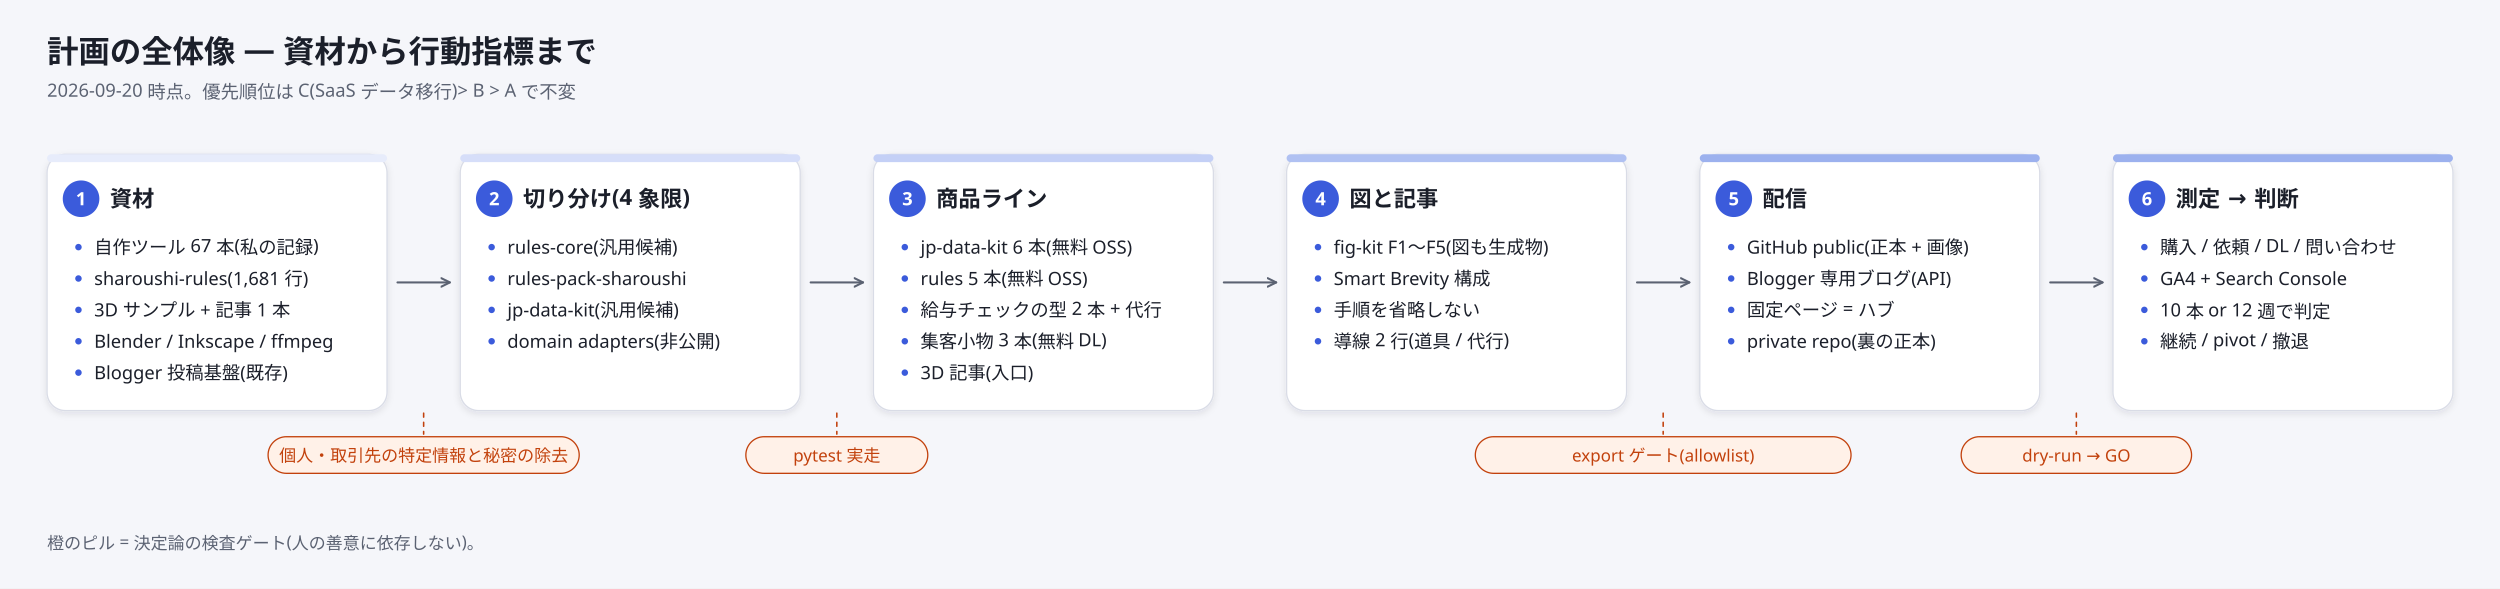
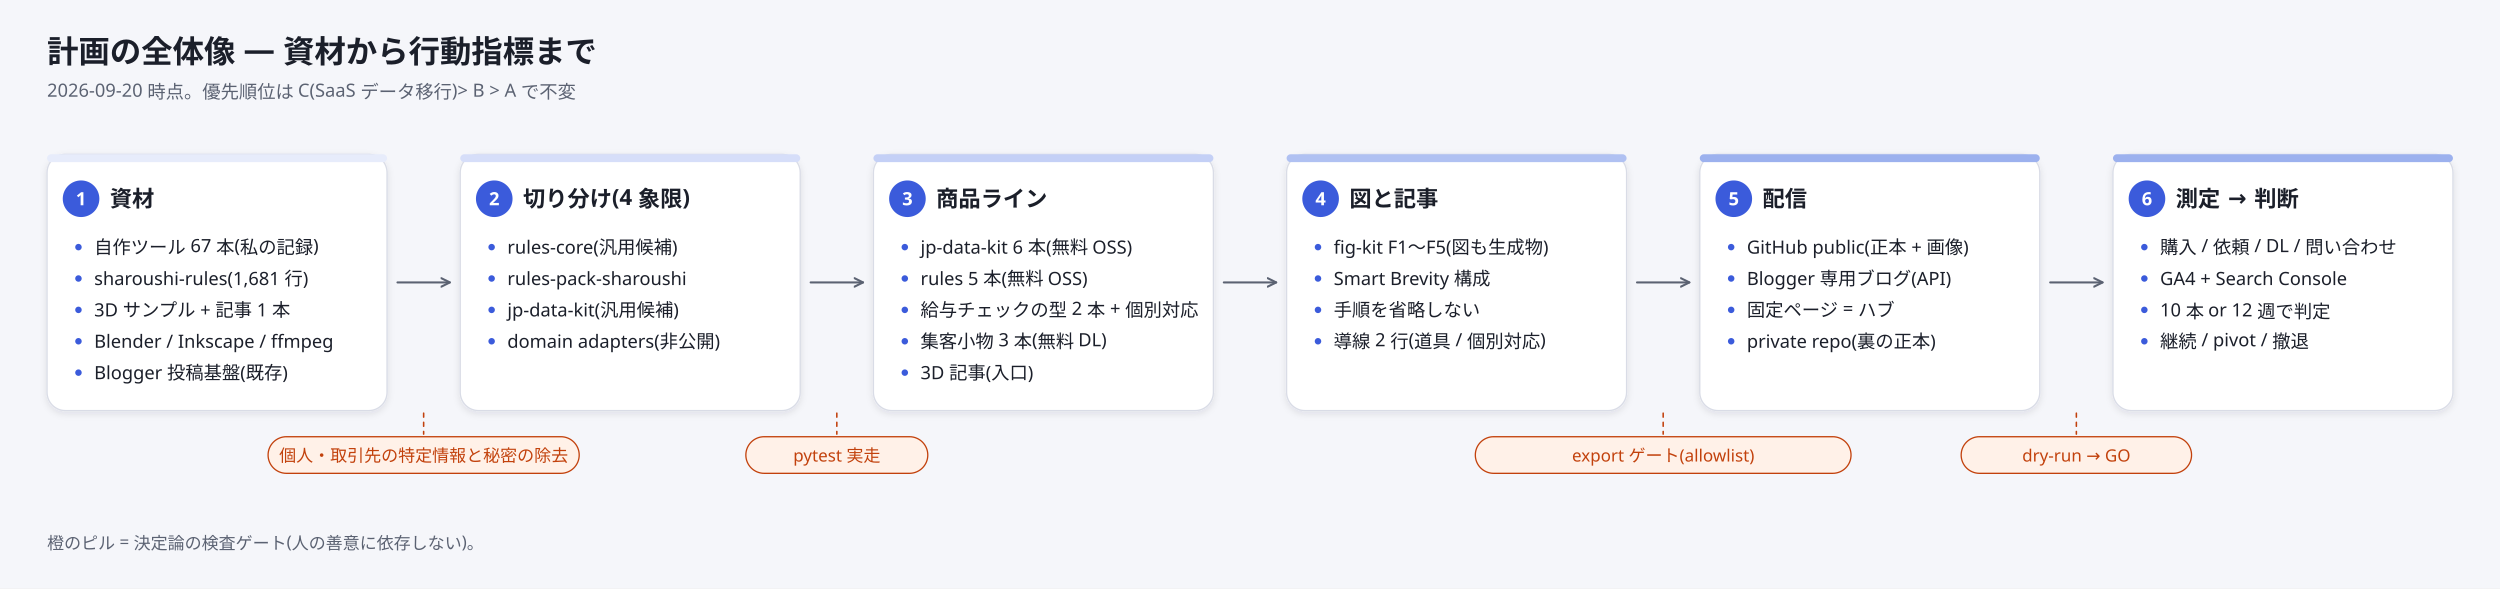
<svg xmlns="http://www.w3.org/2000/svg" width="1912" height="450" viewBox="0 0 1912 450" font-family="'BIZ UDPGothic', 'Yu Gothic UI', 'Meiryo UI', sans-serif">
  <defs>
    <filter id="shadow" x="-5%" y="-5%" width="110%" height="120%">
      <feGaussianBlur in="SourceAlpha" stdDeviation="3" result="blur" />
      <feOffset in="blur" dx="0" dy="2" result="off" />
      <feFlood flood-color="#1b1f2a" flood-opacity="0.10" result="col" />
      <feComposite in="col" in2="off" operator="in" result="sh" />
      <feMerge>
        <feMergeNode in="sh" />
        <feMergeNode in="SourceGraphic" />
      </feMerge>
    </filter>
    <marker id="arrow" markerWidth="8" markerHeight="8" refX="7" refY="4" orient="auto" markerUnits="userSpaceOnUse">
      <path d="M0,0.5 L7,4 L0,7.5" fill="none" stroke="#5b6272" stroke-width="1.6" stroke-linecap="round" stroke-linejoin="round" />
    </marker>
  </defs>
  <rect width="1912" height="450" fill="#f5f6fa" />
  <text x="36" y="48" font-size="24" font-weight="bold" fill="#1b1f2a">計画の全体像 — 資材から行動指標まで</text>
  <text x="36" y="74" font-size="14" fill="#5b6272">2026-09-20 時点。優先順位は C(SaaS データ移行)&gt; B &gt; A で不変</text>
  <rect x="36" y="118" width="260" height="196" rx="14" fill="#ffffff" stroke="#d9dce6" stroke-width="1" filter="url(#shadow)" />
  <rect x="36" y="118" width="260" height="6" rx="3" fill="#e7ecfb" />
  <circle cx="62" cy="152" r="14" fill="#3b5bdb" />
  <text x="62" y="157" font-size="14" font-weight="bold" text-anchor="middle" fill="#ffffff">1</text>
  <text x="84" y="158" font-size="17" font-weight="bold" text-anchor="start" fill="#1b1f2a">資材</text>
  <circle cx="60" cy="189" r="2.5" fill="#3b5bdb" />
  <text x="72" y="194" font-size="14" font-weight="normal" text-anchor="start" fill="#1b1f2a">自作ツール 67 本(私の記録)</text>
  <circle cx="60" cy="213" r="2.5" fill="#3b5bdb" />
  <text x="72" y="218" font-size="14" font-weight="normal" text-anchor="start" fill="#1b1f2a">sharoushi-rules(1,681 行)</text>
  <circle cx="60" cy="237" r="2.5" fill="#3b5bdb" />
  <text x="72" y="242" font-size="14" font-weight="normal" text-anchor="start" fill="#1b1f2a">3D サンプル + 記事 1 本</text>
  <circle cx="60" cy="261" r="2.5" fill="#3b5bdb" />
  <text x="72" y="266" font-size="14" font-weight="normal" text-anchor="start" fill="#1b1f2a">Blender / Inkscape / ffmpeg</text>
  <circle cx="60" cy="285" r="2.5" fill="#3b5bdb" />
  <text x="72" y="290" font-size="14" font-weight="normal" text-anchor="start" fill="#1b1f2a">Blogger 投稿基盤(既存)</text>
  <line x1="304" y1="216.0" x2="344" y2="216.0" stroke="#5b6272" stroke-width="1.6" stroke-linecap="round" marker-end="url(#arrow)" />
  <rect x="352" y="118" width="260" height="196" rx="14" fill="#ffffff" stroke="#d9dce6" stroke-width="1" filter="url(#shadow)" />
  <rect x="352" y="118" width="260" height="6" rx="3" fill="#d6def9" />
  <circle cx="378" cy="152" r="14" fill="#3b5bdb" />
  <text x="378" y="157" font-size="14" font-weight="bold" text-anchor="middle" fill="#ffffff">2</text>
  <text x="400" y="158" font-size="17" font-weight="bold" text-anchor="start" fill="#1b1f2a">切り分け(4 象限)</text>
  <circle cx="376" cy="189" r="2.5" fill="#3b5bdb" />
  <text x="388" y="194" font-size="14" font-weight="normal" text-anchor="start" fill="#1b1f2a">rules-core(汎用候補)</text>
  <circle cx="376" cy="213" r="2.5" fill="#3b5bdb" />
  <text x="388" y="218" font-size="14" font-weight="normal" text-anchor="start" fill="#1b1f2a">rules-pack-sharoushi</text>
  <circle cx="376" cy="237" r="2.5" fill="#3b5bdb" />
  <text x="388" y="242" font-size="14" font-weight="normal" text-anchor="start" fill="#1b1f2a">jp-data-kit(汎用候補)</text>
  <circle cx="376" cy="261" r="2.5" fill="#3b5bdb" />
  <text x="388" y="266" font-size="14" font-weight="normal" text-anchor="start" fill="#1b1f2a">domain adapters(非公開)</text>
  <line x1="620" y1="216.0" x2="660" y2="216.0" stroke="#5b6272" stroke-width="1.6" stroke-linecap="round" marker-end="url(#arrow)" />
  <rect x="668" y="118" width="260" height="196" rx="14" fill="#ffffff" stroke="#d9dce6" stroke-width="1" filter="url(#shadow)" />
  <rect x="668" y="118" width="260" height="6" rx="3" fill="#c4d0f6" />
  <circle cx="694" cy="152" r="14" fill="#3b5bdb" />
  <text x="694" y="157" font-size="14" font-weight="bold" text-anchor="middle" fill="#ffffff">3</text>
  <text x="716" y="158" font-size="17" font-weight="bold" text-anchor="start" fill="#1b1f2a">商品ライン</text>
  <circle cx="692" cy="189" r="2.5" fill="#3b5bdb" />
  <text x="704" y="194" font-size="14" font-weight="normal" text-anchor="start" fill="#1b1f2a">jp-data-kit 6 本(無料 OSS)</text>
  <circle cx="692" cy="213" r="2.5" fill="#3b5bdb" />
  <text x="704" y="218" font-size="14" font-weight="normal" text-anchor="start" fill="#1b1f2a">rules 5 本(無料 OSS)</text>
  <circle cx="692" cy="237" r="2.5" fill="#3b5bdb" />
-   <text x="704" y="242" font-size="14" font-weight="normal" text-anchor="start" fill="#1b1f2a">給与チェックの型 2 本 + 代行</text>
+   <text x="704" y="242" font-size="14" font-weight="normal" text-anchor="start" fill="#1b1f2a">給与チェックの型 2 本 + 個別対応</text>
  <circle cx="692" cy="261" r="2.5" fill="#3b5bdb" />
  <text x="704" y="266" font-size="14" font-weight="normal" text-anchor="start" fill="#1b1f2a">集客小物 3 本(無料 DL)</text>
  <circle cx="692" cy="285" r="2.5" fill="#3b5bdb" />
  <text x="704" y="290" font-size="14" font-weight="normal" text-anchor="start" fill="#1b1f2a">3D 記事(入口)</text>
  <line x1="936" y1="216.0" x2="976" y2="216.0" stroke="#5b6272" stroke-width="1.6" stroke-linecap="round" marker-end="url(#arrow)" />
  <rect x="984" y="118" width="260" height="196" rx="14" fill="#ffffff" stroke="#d9dce6" stroke-width="1" filter="url(#shadow)" />
  <rect x="984" y="118" width="260" height="6" rx="3" fill="#b0c1f2" />
  <circle cx="1010" cy="152" r="14" fill="#3b5bdb" />
  <text x="1010" y="157" font-size="14" font-weight="bold" text-anchor="middle" fill="#ffffff">4</text>
  <text x="1032" y="158" font-size="17" font-weight="bold" text-anchor="start" fill="#1b1f2a">図と記事</text>
  <circle cx="1008" cy="189" r="2.5" fill="#3b5bdb" />
  <text x="1020" y="194" font-size="14" font-weight="normal" text-anchor="start" fill="#1b1f2a">fig-kit F1〜F5(図も生成物)</text>
  <circle cx="1008" cy="213" r="2.5" fill="#3b5bdb" />
  <text x="1020" y="218" font-size="14" font-weight="normal" text-anchor="start" fill="#1b1f2a">Smart Brevity 構成</text>
  <circle cx="1008" cy="237" r="2.5" fill="#3b5bdb" />
  <text x="1020" y="242" font-size="14" font-weight="normal" text-anchor="start" fill="#1b1f2a">手順を省略しない</text>
  <circle cx="1008" cy="261" r="2.5" fill="#3b5bdb" />
-   <text x="1020" y="266" font-size="14" font-weight="normal" text-anchor="start" fill="#1b1f2a">導線 2 行(道具 / 代行)</text>
+   <text x="1020" y="266" font-size="14" font-weight="normal" text-anchor="start" fill="#1b1f2a">導線 2 行(道具 / 個別対応)</text>
  <line x1="1252" y1="216.0" x2="1292" y2="216.0" stroke="#5b6272" stroke-width="1.6" stroke-linecap="round" marker-end="url(#arrow)" />
  <rect x="1300" y="118" width="260" height="196" rx="14" fill="#ffffff" stroke="#d9dce6" stroke-width="1" filter="url(#shadow)" />
  <rect x="1300" y="118" width="260" height="6" rx="3" fill="#9cb1ee" />
  <circle cx="1326" cy="152" r="14" fill="#3b5bdb" />
  <text x="1326" y="157" font-size="14" font-weight="bold" text-anchor="middle" fill="#ffffff">5</text>
  <text x="1348" y="158" font-size="17" font-weight="bold" text-anchor="start" fill="#1b1f2a">配信</text>
  <circle cx="1324" cy="189" r="2.5" fill="#3b5bdb" />
  <text x="1336" y="194" font-size="14" font-weight="normal" text-anchor="start" fill="#1b1f2a">GitHub public(正本 + 画像)</text>
  <circle cx="1324" cy="213" r="2.5" fill="#3b5bdb" />
  <text x="1336" y="218" font-size="14" font-weight="normal" text-anchor="start" fill="#1b1f2a">Blogger 専用ブログ(API)</text>
  <circle cx="1324" cy="237" r="2.5" fill="#3b5bdb" />
  <text x="1336" y="242" font-size="14" font-weight="normal" text-anchor="start" fill="#1b1f2a">固定ページ = ハブ</text>
  <circle cx="1324" cy="261" r="2.5" fill="#3b5bdb" />
  <text x="1336" y="266" font-size="14" font-weight="normal" text-anchor="start" fill="#1b1f2a">private repo(裏の正本)</text>
  <line x1="1568" y1="216.0" x2="1608" y2="216.0" stroke="#5b6272" stroke-width="1.6" stroke-linecap="round" marker-end="url(#arrow)" />
  <rect x="1616" y="118" width="260" height="196" rx="14" fill="#ffffff" stroke="#d9dce6" stroke-width="1" filter="url(#shadow)" />
  <rect x="1616" y="118" width="260" height="6" rx="3" fill="#9cb1ee" />
  <circle cx="1642" cy="152" r="14" fill="#3b5bdb" />
  <text x="1642" y="157" font-size="14" font-weight="bold" text-anchor="middle" fill="#ffffff">6</text>
  <text x="1664" y="158" font-size="17" font-weight="bold" text-anchor="start" fill="#1b1f2a">測定 → 判断</text>
  <circle cx="1640" cy="189" r="2.5" fill="#3b5bdb" />
  <text x="1652" y="194" font-size="14" font-weight="normal" text-anchor="start" fill="#1b1f2a">購入 / 依頼 / DL / 問い合わせ</text>
  <circle cx="1640" cy="213" r="2.5" fill="#3b5bdb" />
  <text x="1652" y="218" font-size="14" font-weight="normal" text-anchor="start" fill="#1b1f2a">GA4 + Search Console</text>
  <circle cx="1640" cy="237" r="2.5" fill="#3b5bdb" />
  <text x="1652" y="242" font-size="14" font-weight="normal" text-anchor="start" fill="#1b1f2a">10 本 or 12 週で判定</text>
  <circle cx="1640" cy="261" r="2.5" fill="#3b5bdb" />
  <text x="1652" y="266" font-size="14" font-weight="normal" text-anchor="start" fill="#1b1f2a">継続 / pivot / 撤退</text>
  <line x1="324.0" y1="316" x2="324.0" y2="332" stroke="#c2410c" stroke-width="1.2" stroke-dasharray="3 4" stroke-linecap="round" />
  <rect x="205.025" y="334" width="237.95" height="28" rx="14" fill="#fff1e8" stroke="#c2410c" stroke-width="1" />
  <text x="324.0" y="353" font-size="13" text-anchor="middle" fill="#c2410c">個人・取引先の特定情報と秘密の除去</text>
  <line x1="640.0" y1="316" x2="640.0" y2="332" stroke="#c2410c" stroke-width="1.2" stroke-dasharray="3 4" stroke-linecap="round" />
  <rect x="570.425" y="334" width="139.15" height="28" rx="14" fill="#fff1e8" stroke="#c2410c" stroke-width="1" />
  <text x="640.0" y="353" font-size="13" text-anchor="middle" fill="#c2410c">pytest 実走</text>
  <line x1="1272.0" y1="316" x2="1272.0" y2="332" stroke="#c2410c" stroke-width="1.2" stroke-dasharray="3 4" stroke-linecap="round" />
  <rect x="1128.325" y="334" width="287.35" height="28" rx="14" fill="#fff1e8" stroke="#c2410c" stroke-width="1" />
  <text x="1272.0" y="353" font-size="13" text-anchor="middle" fill="#c2410c">export ゲート(allowlist)</text>
  <line x1="1588.0" y1="316" x2="1588.0" y2="332" stroke="#c2410c" stroke-width="1.2" stroke-dasharray="3 4" stroke-linecap="round" />
  <rect x="1499.9" y="334" width="176.2" height="28" rx="14" fill="#fff1e8" stroke="#c2410c" stroke-width="1" />
  <text x="1588.0" y="353" font-size="13" text-anchor="middle" fill="#c2410c">dry-run → GO</text>
  <text x="36" y="420" font-size="13" font-weight="normal" text-anchor="start" fill="#5b6272">橙のピル = 決定論の検査ゲート(人の善意に依存しない)。</text>
</svg>
